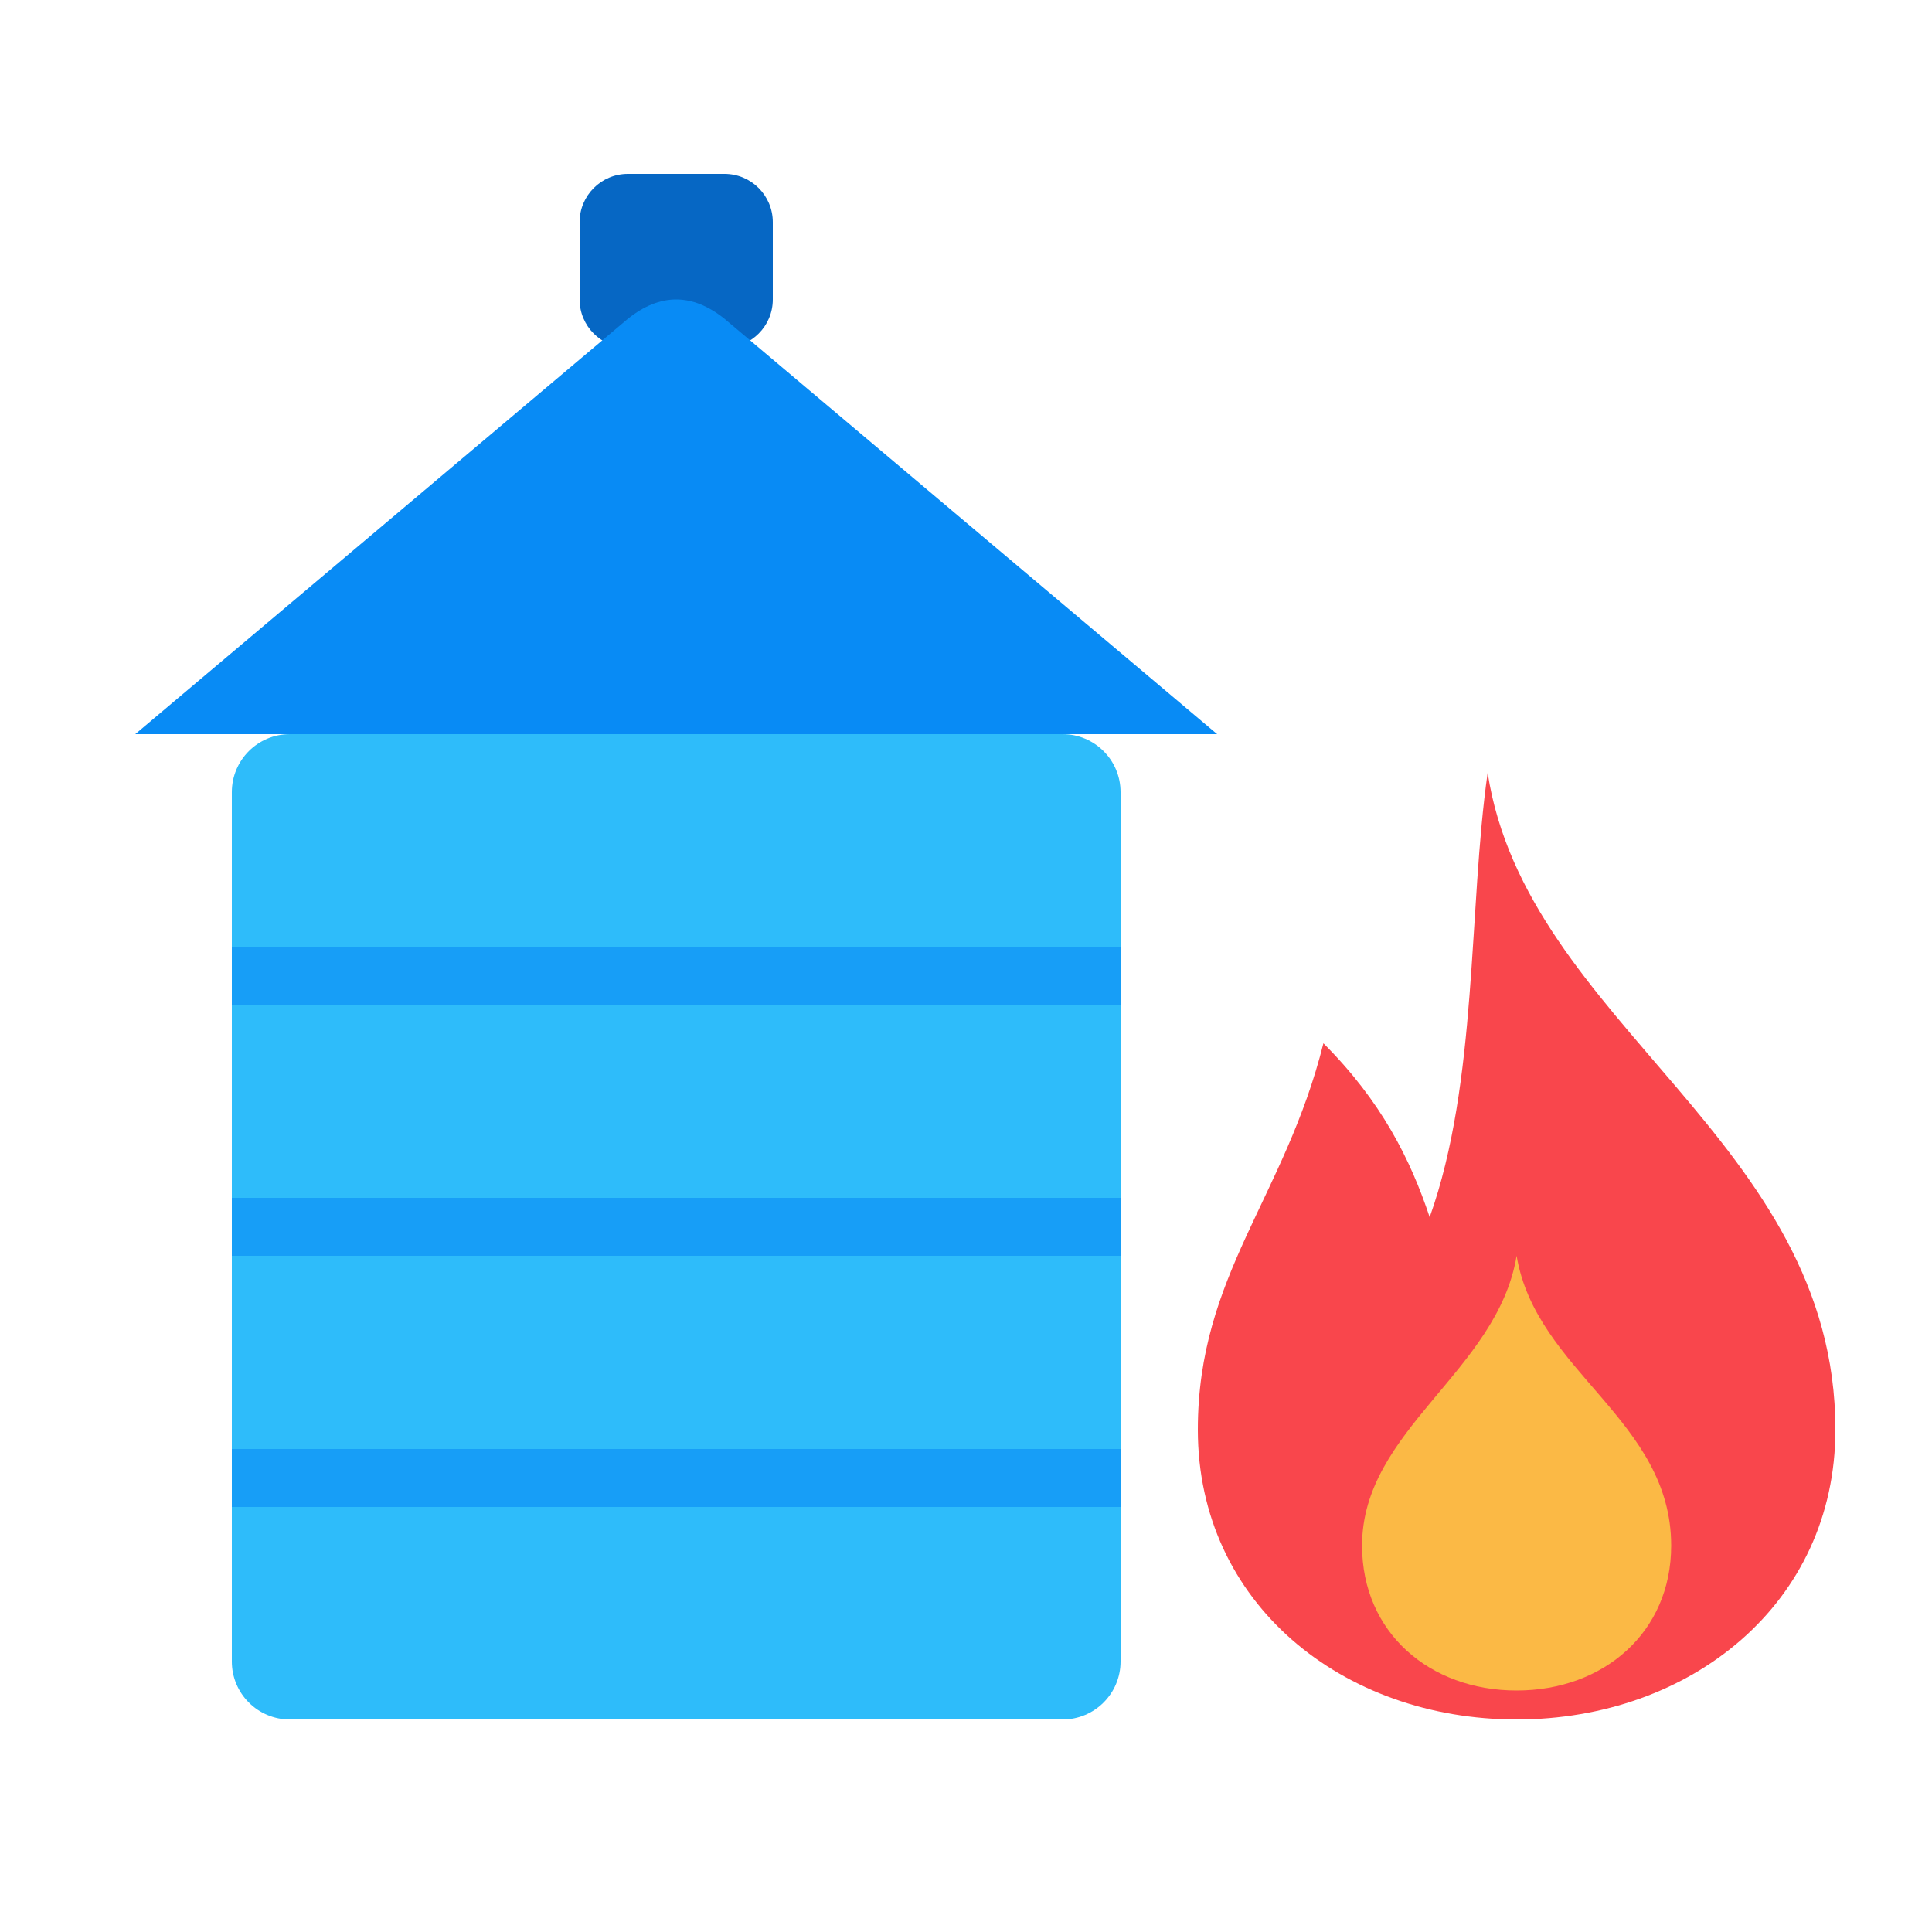
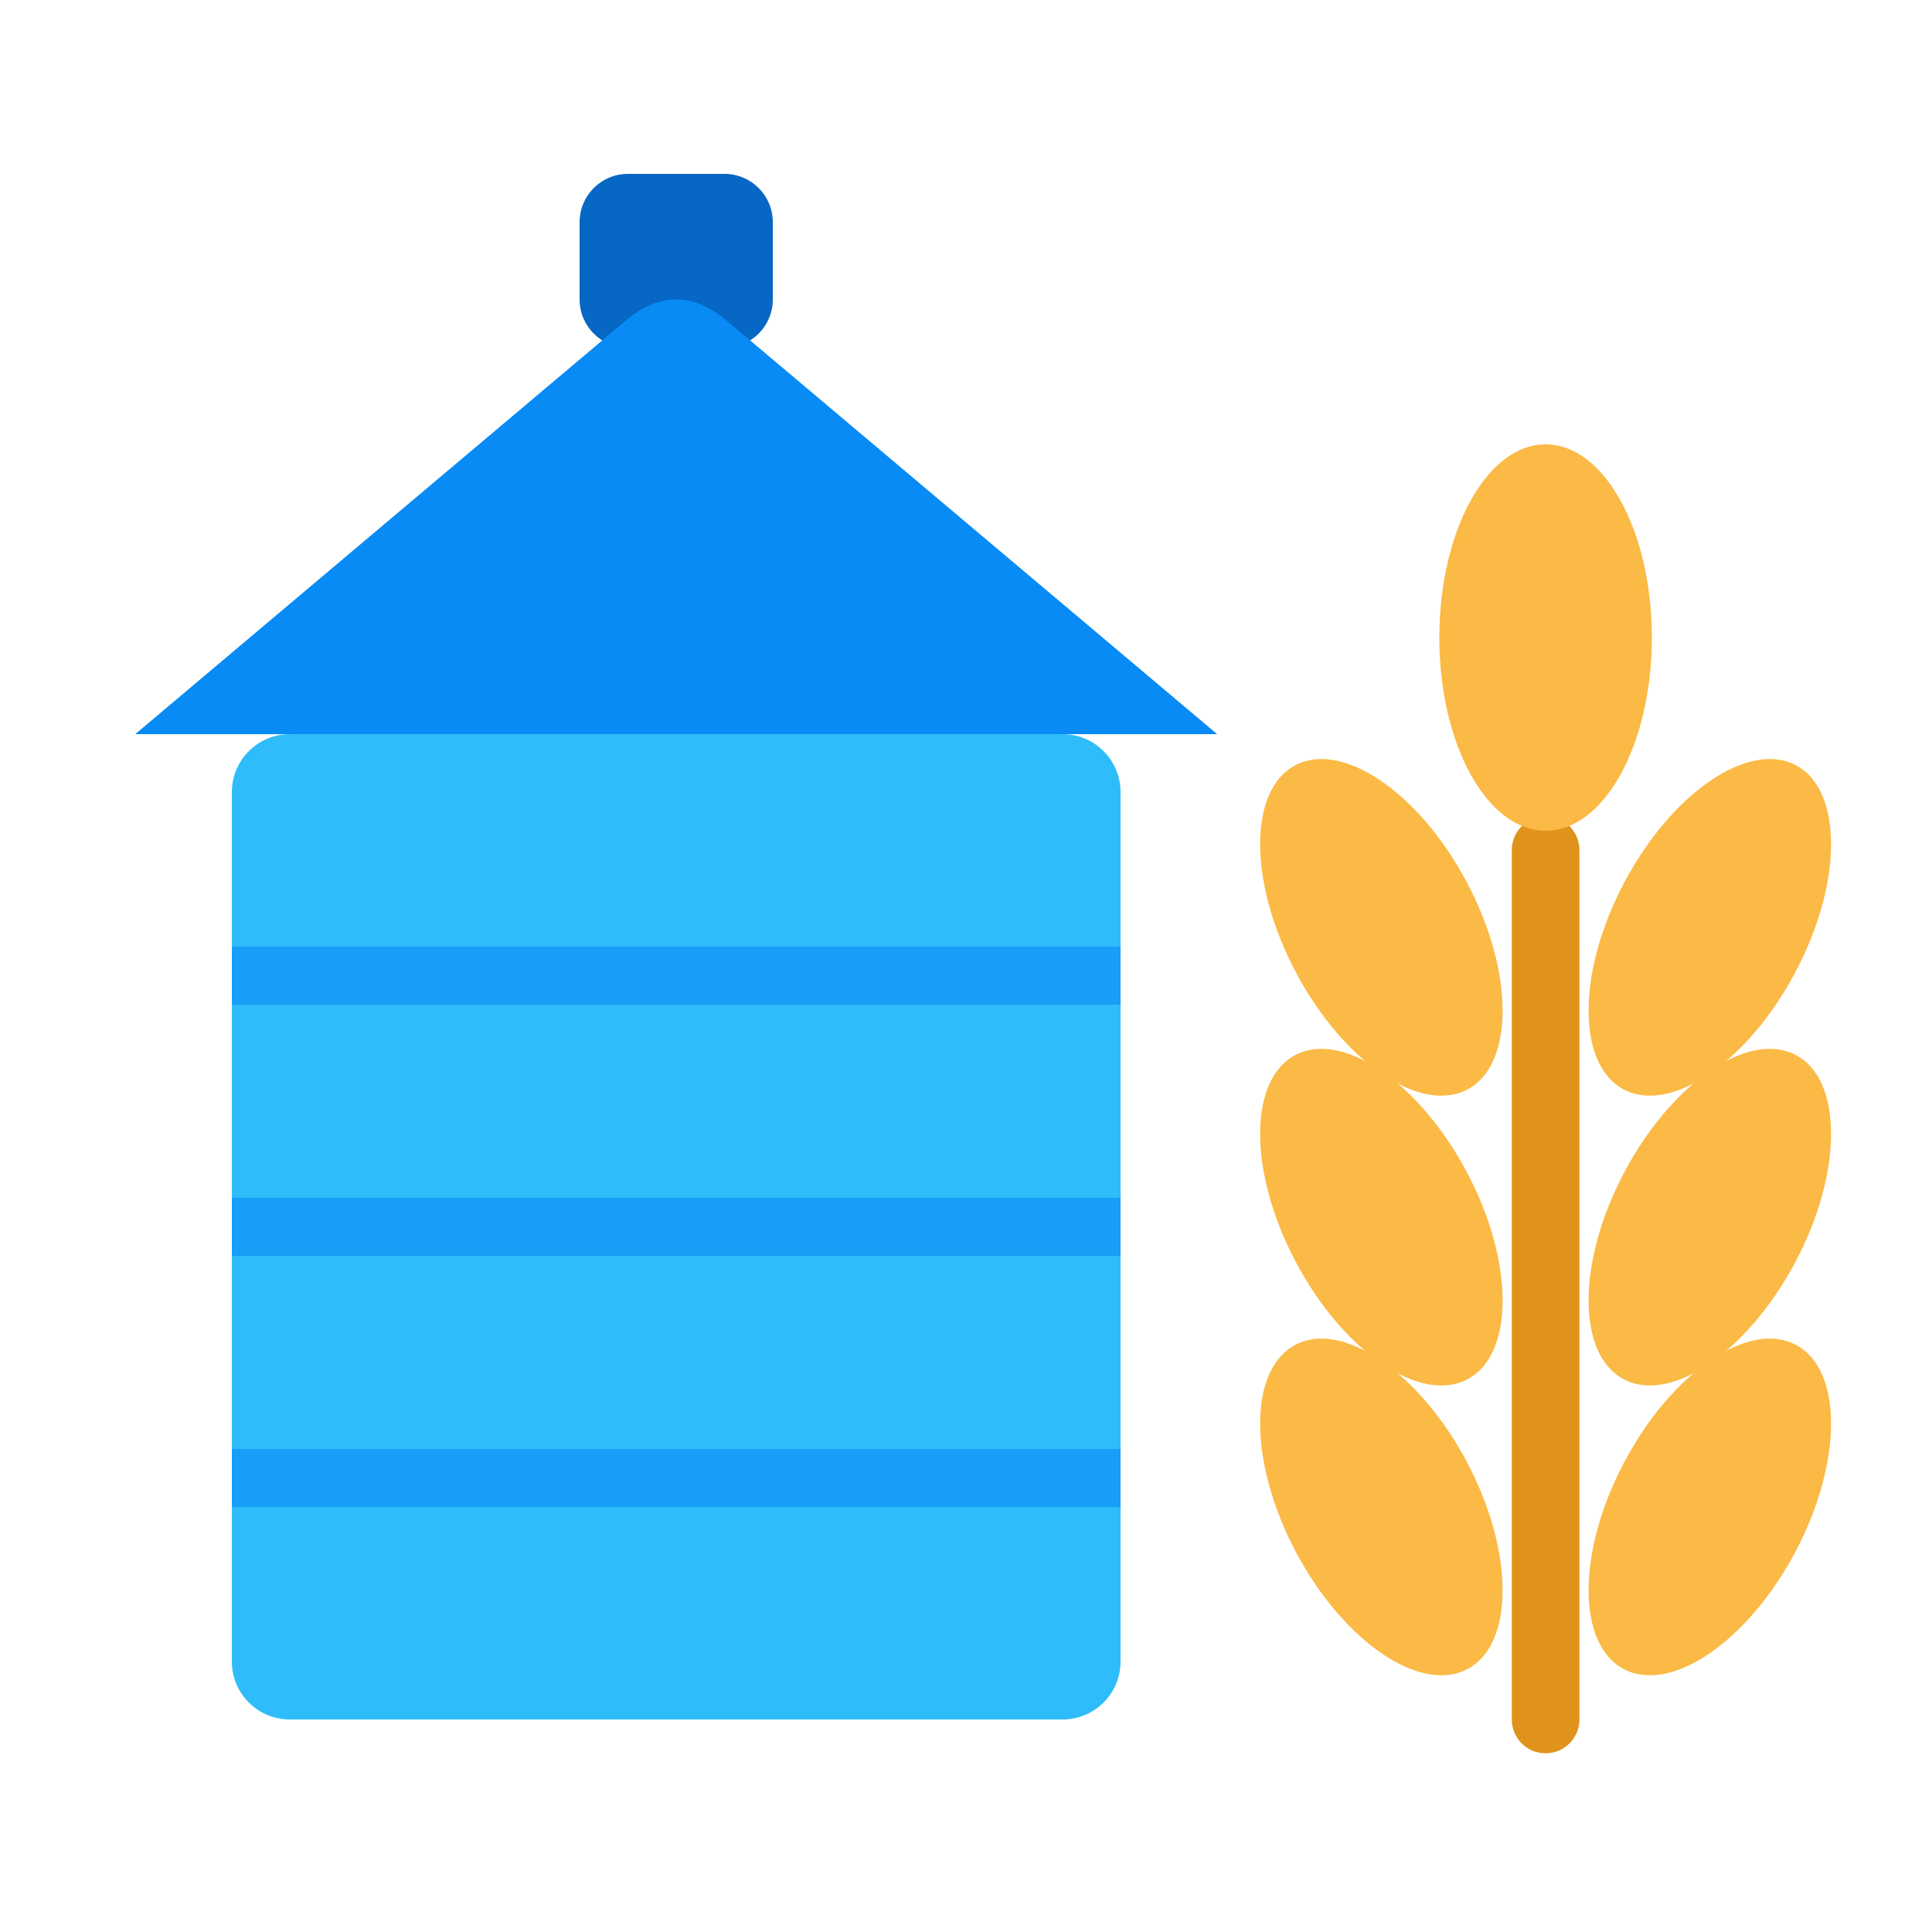
<svg xmlns="http://www.w3.org/2000/svg" viewBox="0 0 100 100" width="100" height="100">
  <rect x="30" y="9" width="10" height="9" rx="2.500" fill="#0667C4" />
  <path d="M7 38 L32.500 16.500 Q35 14.500 37.500 16.500 L63 38 Z" fill="#088BF5" />
  <rect x="12" y="38" width="46" height="51" rx="3" fill="#2EBCFA" />
  <rect x="12" y="49" width="46" height="3" fill="#088BF5" opacity=".6" />
  <rect x="12" y="62" width="46" height="3" fill="#088BF5" opacity=".6" />
  <rect x="12" y="75" width="46" height="3" fill="#088BF5" opacity=".6" />
-   <path d="M77 40 C79 53 95 59 95 74 C95 83 87.500 89 78.500 89 C69.500 89 62 83 62 74 C62 66 66.500 62 68.500 54 C71.500 57 73 60 74 63 C76.500 56 76 47 77 40 Z" fill="#F9464C" />
-   <path d="M78.500 65 C79.500 71 86.500 73.500 86.500 80 C86.500 84.500 83 87.500 78.500 87.500 C74 87.500 70.500 84.500 70.500 80 C70.500 74 77.500 71 78.500 65 Z" fill="#FBB945" />
+   <path d="M80 44 L80 89" stroke="#E0931A" stroke-width="3.500" stroke-linecap="round" fill="none" />
+   <g fill="#FBB945">
+     <ellipse cx="80" cy="33" rx="5.500" ry="10" />
+     <ellipse cx="71.500" cy="48" rx="5" ry="9.500" transform="rotate(-28 71.500 48)" />
+     <ellipse cx="88.500" cy="48" rx="5" ry="9.500" transform="rotate(28 88.500 48)" />
+     <ellipse cx="71.500" cy="63" rx="5" ry="9.500" transform="rotate(-28 71.500 63)" />
+     <ellipse cx="88.500" cy="63" rx="5" ry="9.500" transform="rotate(28 88.500 63)" />
+     <ellipse cx="71.500" cy="78" rx="5" ry="9.500" transform="rotate(-28 71.500 78)" />
+     <ellipse cx="88.500" cy="78" rx="5" ry="9.500" transform="rotate(28 88.500 78)" />
+   </g>
</svg>
